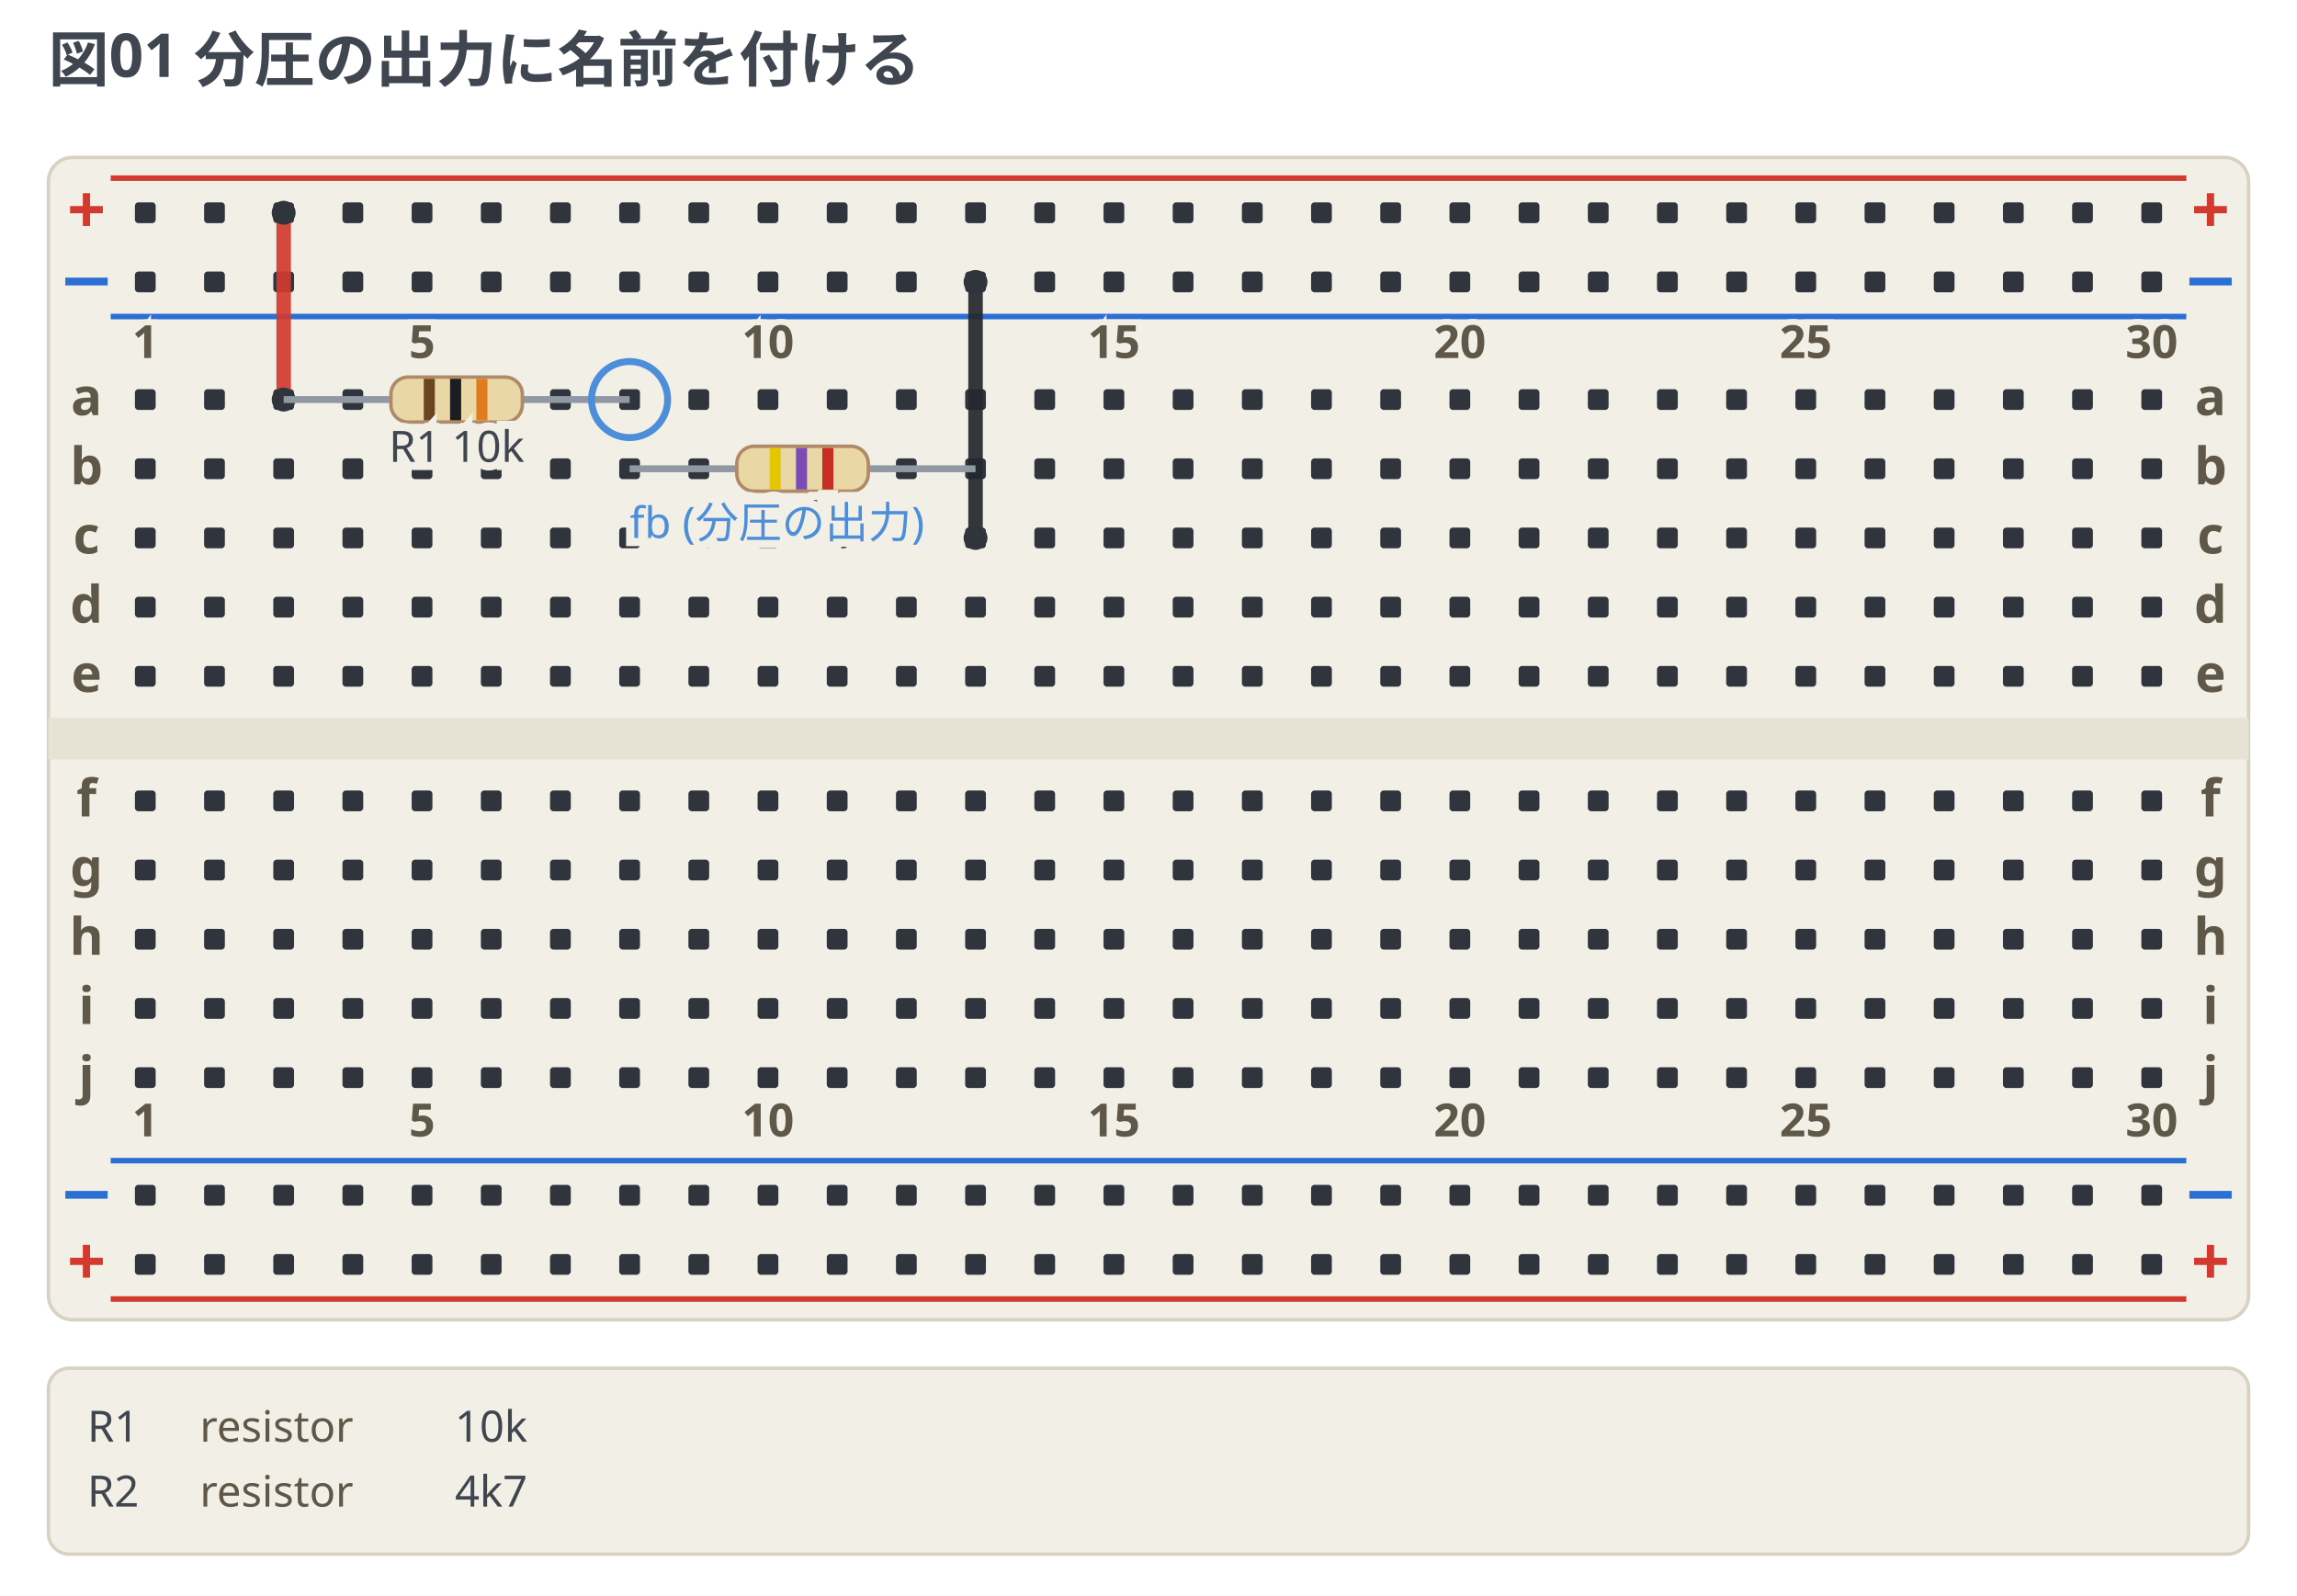
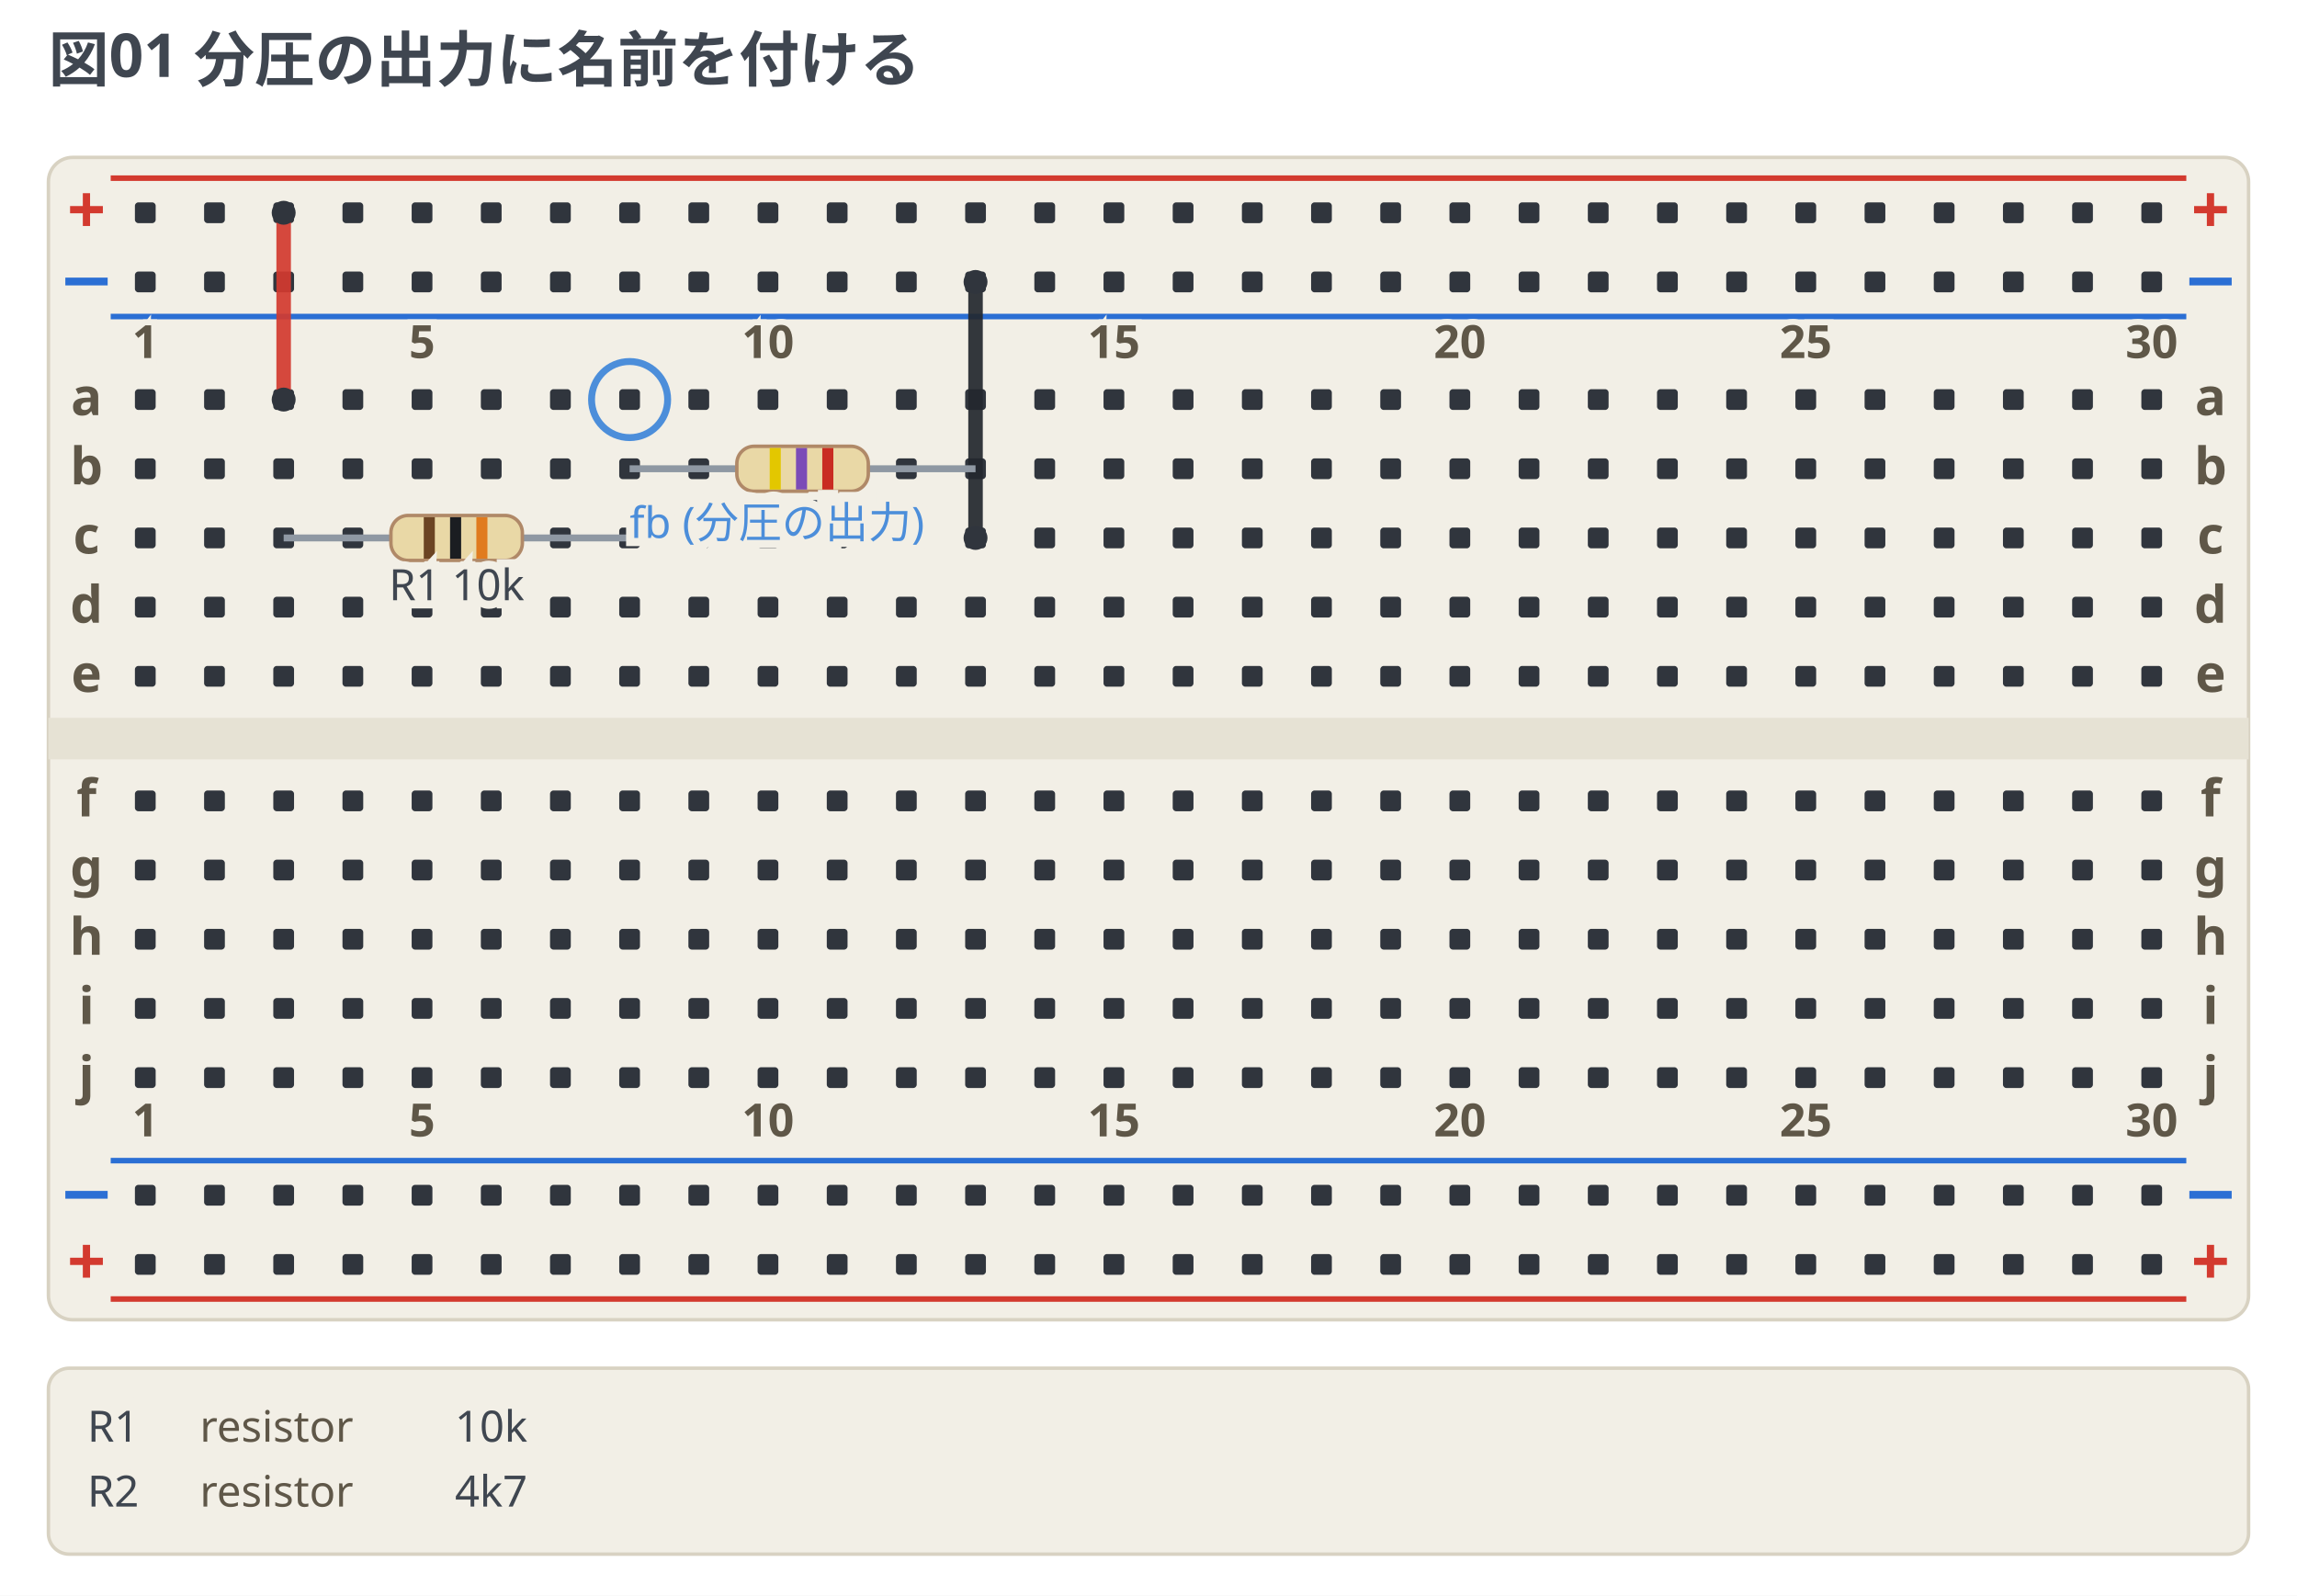
<svg xmlns="http://www.w3.org/2000/svg" width="664" height="461.25" viewBox="0 0 664 461.25" data-breadboard-fence="0.3.0" role="img">
  <rect x="0" y="0" width="664" height="461.25" fill="#ffffff" />
  <g>
    <text x="14" y="23.5" text-anchor="start" font-family="ui-sans-serif, system-ui, sans-serif" font-size="17.5" font-weight="700" fill="#3f4650">図01 分圧の出力に名前を付ける</text>
  </g>
  <g transform="translate(0 31.5)">
    <rect x="14" y="14" width="636" height="336" rx="7" fill="#f2efe6" stroke="#d8d2c2" />
    <rect x="14" y="176" width="636" height="12" fill="#e6e2d4" />
    <line x1="32" y1="20" x2="632" y2="20" stroke="#d33a2f" stroke-width="1.6" />
    <text x="25" y="36" text-anchor="middle" font-family="ui-sans-serif, system-ui, sans-serif" font-size="19.55" font-weight="700" fill="#d33a2f">+</text>
    <text x="639" y="36" text-anchor="middle" font-family="ui-sans-serif, system-ui, sans-serif" font-size="19.55" font-weight="700" fill="#d33a2f">+</text>
    <line x1="32" y1="60" x2="632" y2="60" stroke="#2b6fd4" stroke-width="1.6" />
    <text x="25" y="56" text-anchor="middle" font-family="ui-sans-serif, system-ui, sans-serif" font-size="19.55" font-weight="700" fill="#2b6fd4">−</text>
    <text x="639" y="56" text-anchor="middle" font-family="ui-sans-serif, system-ui, sans-serif" font-size="19.55" font-weight="700" fill="#2b6fd4">−</text>
    <line x1="32" y1="304" x2="632" y2="304" stroke="#2b6fd4" stroke-width="1.6" />
    <text x="25" y="320" text-anchor="middle" font-family="ui-sans-serif, system-ui, sans-serif" font-size="19.55" font-weight="700" fill="#2b6fd4">−</text>
    <text x="639" y="320" text-anchor="middle" font-family="ui-sans-serif, system-ui, sans-serif" font-size="19.55" font-weight="700" fill="#2b6fd4">−</text>
    <line x1="32" y1="344" x2="632" y2="344" stroke="#d33a2f" stroke-width="1.6" />
    <text x="25" y="340" text-anchor="middle" font-family="ui-sans-serif, system-ui, sans-serif" font-size="19.55" font-weight="700" fill="#d33a2f">+</text>
    <text x="639" y="340" text-anchor="middle" font-family="ui-sans-serif, system-ui, sans-serif" font-size="19.55" font-weight="700" fill="#d33a2f">+</text>
    <rect x="39" y="27" width="6" height="6" rx="1" fill="#30353d" />
    <rect x="59" y="27" width="6" height="6" rx="1" fill="#30353d" />
    <rect x="79" y="27" width="6" height="6" rx="1" fill="#30353d" />
    <rect x="99" y="27" width="6" height="6" rx="1" fill="#30353d" />
    <rect x="119" y="27" width="6" height="6" rx="1" fill="#30353d" />
    <rect x="139" y="27" width="6" height="6" rx="1" fill="#30353d" />
    <rect x="159" y="27" width="6" height="6" rx="1" fill="#30353d" />
    <rect x="179" y="27" width="6" height="6" rx="1" fill="#30353d" />
    <rect x="199" y="27" width="6" height="6" rx="1" fill="#30353d" />
    <rect x="219" y="27" width="6" height="6" rx="1" fill="#30353d" />
    <rect x="239" y="27" width="6" height="6" rx="1" fill="#30353d" />
    <rect x="259" y="27" width="6" height="6" rx="1" fill="#30353d" />
    <rect x="279" y="27" width="6" height="6" rx="1" fill="#30353d" />
    <rect x="299" y="27" width="6" height="6" rx="1" fill="#30353d" />
    <rect x="319" y="27" width="6" height="6" rx="1" fill="#30353d" />
    <rect x="339" y="27" width="6" height="6" rx="1" fill="#30353d" />
    <rect x="359" y="27" width="6" height="6" rx="1" fill="#30353d" />
    <rect x="379" y="27" width="6" height="6" rx="1" fill="#30353d" />
    <rect x="399" y="27" width="6" height="6" rx="1" fill="#30353d" />
    <rect x="419" y="27" width="6" height="6" rx="1" fill="#30353d" />
    <rect x="439" y="27" width="6" height="6" rx="1" fill="#30353d" />
    <rect x="459" y="27" width="6" height="6" rx="1" fill="#30353d" />
    <rect x="479" y="27" width="6" height="6" rx="1" fill="#30353d" />
    <rect x="499" y="27" width="6" height="6" rx="1" fill="#30353d" />
    <rect x="519" y="27" width="6" height="6" rx="1" fill="#30353d" />
    <rect x="539" y="27" width="6" height="6" rx="1" fill="#30353d" />
    <rect x="559" y="27" width="6" height="6" rx="1" fill="#30353d" />
    <rect x="579" y="27" width="6" height="6" rx="1" fill="#30353d" />
    <rect x="599" y="27" width="6" height="6" rx="1" fill="#30353d" />
    <rect x="619" y="27" width="6" height="6" rx="1" fill="#30353d" />
    <rect x="39" y="47" width="6" height="6" rx="1" fill="#30353d" />
    <rect x="59" y="47" width="6" height="6" rx="1" fill="#30353d" />
    <rect x="79" y="47" width="6" height="6" rx="1" fill="#30353d" />
    <rect x="99" y="47" width="6" height="6" rx="1" fill="#30353d" />
    <rect x="119" y="47" width="6" height="6" rx="1" fill="#30353d" />
    <rect x="139" y="47" width="6" height="6" rx="1" fill="#30353d" />
    <rect x="159" y="47" width="6" height="6" rx="1" fill="#30353d" />
    <rect x="179" y="47" width="6" height="6" rx="1" fill="#30353d" />
    <rect x="199" y="47" width="6" height="6" rx="1" fill="#30353d" />
    <rect x="219" y="47" width="6" height="6" rx="1" fill="#30353d" />
    <rect x="239" y="47" width="6" height="6" rx="1" fill="#30353d" />
    <rect x="259" y="47" width="6" height="6" rx="1" fill="#30353d" />
    <rect x="279" y="47" width="6" height="6" rx="1" fill="#30353d" />
    <rect x="299" y="47" width="6" height="6" rx="1" fill="#30353d" />
    <rect x="319" y="47" width="6" height="6" rx="1" fill="#30353d" />
    <rect x="339" y="47" width="6" height="6" rx="1" fill="#30353d" />
    <rect x="359" y="47" width="6" height="6" rx="1" fill="#30353d" />
    <rect x="379" y="47" width="6" height="6" rx="1" fill="#30353d" />
    <rect x="399" y="47" width="6" height="6" rx="1" fill="#30353d" />
    <rect x="419" y="47" width="6" height="6" rx="1" fill="#30353d" />
    <rect x="439" y="47" width="6" height="6" rx="1" fill="#30353d" />
    <rect x="459" y="47" width="6" height="6" rx="1" fill="#30353d" />
    <rect x="479" y="47" width="6" height="6" rx="1" fill="#30353d" />
    <rect x="499" y="47" width="6" height="6" rx="1" fill="#30353d" />
    <rect x="519" y="47" width="6" height="6" rx="1" fill="#30353d" />
    <rect x="539" y="47" width="6" height="6" rx="1" fill="#30353d" />
    <rect x="559" y="47" width="6" height="6" rx="1" fill="#30353d" />
    <rect x="579" y="47" width="6" height="6" rx="1" fill="#30353d" />
    <rect x="599" y="47" width="6" height="6" rx="1" fill="#30353d" />
    <rect x="619" y="47" width="6" height="6" rx="1" fill="#30353d" />
    <rect x="39" y="311" width="6" height="6" rx="1" fill="#30353d" />
    <rect x="59" y="311" width="6" height="6" rx="1" fill="#30353d" />
    <rect x="79" y="311" width="6" height="6" rx="1" fill="#30353d" />
    <rect x="99" y="311" width="6" height="6" rx="1" fill="#30353d" />
    <rect x="119" y="311" width="6" height="6" rx="1" fill="#30353d" />
    <rect x="139" y="311" width="6" height="6" rx="1" fill="#30353d" />
    <rect x="159" y="311" width="6" height="6" rx="1" fill="#30353d" />
    <rect x="179" y="311" width="6" height="6" rx="1" fill="#30353d" />
    <rect x="199" y="311" width="6" height="6" rx="1" fill="#30353d" />
    <rect x="219" y="311" width="6" height="6" rx="1" fill="#30353d" />
    <rect x="239" y="311" width="6" height="6" rx="1" fill="#30353d" />
    <rect x="259" y="311" width="6" height="6" rx="1" fill="#30353d" />
    <rect x="279" y="311" width="6" height="6" rx="1" fill="#30353d" />
    <rect x="299" y="311" width="6" height="6" rx="1" fill="#30353d" />
    <rect x="319" y="311" width="6" height="6" rx="1" fill="#30353d" />
    <rect x="339" y="311" width="6" height="6" rx="1" fill="#30353d" />
    <rect x="359" y="311" width="6" height="6" rx="1" fill="#30353d" />
    <rect x="379" y="311" width="6" height="6" rx="1" fill="#30353d" />
    <rect x="399" y="311" width="6" height="6" rx="1" fill="#30353d" />
    <rect x="419" y="311" width="6" height="6" rx="1" fill="#30353d" />
    <rect x="439" y="311" width="6" height="6" rx="1" fill="#30353d" />
    <rect x="459" y="311" width="6" height="6" rx="1" fill="#30353d" />
    <rect x="479" y="311" width="6" height="6" rx="1" fill="#30353d" />
    <rect x="499" y="311" width="6" height="6" rx="1" fill="#30353d" />
    <rect x="519" y="311" width="6" height="6" rx="1" fill="#30353d" />
    <rect x="539" y="311" width="6" height="6" rx="1" fill="#30353d" />
    <rect x="559" y="311" width="6" height="6" rx="1" fill="#30353d" />
    <rect x="579" y="311" width="6" height="6" rx="1" fill="#30353d" />
    <rect x="599" y="311" width="6" height="6" rx="1" fill="#30353d" />
    <rect x="619" y="311" width="6" height="6" rx="1" fill="#30353d" />
    <rect x="39" y="331" width="6" height="6" rx="1" fill="#30353d" />
    <rect x="59" y="331" width="6" height="6" rx="1" fill="#30353d" />
    <rect x="79" y="331" width="6" height="6" rx="1" fill="#30353d" />
    <rect x="99" y="331" width="6" height="6" rx="1" fill="#30353d" />
    <rect x="119" y="331" width="6" height="6" rx="1" fill="#30353d" />
    <rect x="139" y="331" width="6" height="6" rx="1" fill="#30353d" />
    <rect x="159" y="331" width="6" height="6" rx="1" fill="#30353d" />
    <rect x="179" y="331" width="6" height="6" rx="1" fill="#30353d" />
    <rect x="199" y="331" width="6" height="6" rx="1" fill="#30353d" />
    <rect x="219" y="331" width="6" height="6" rx="1" fill="#30353d" />
    <rect x="239" y="331" width="6" height="6" rx="1" fill="#30353d" />
    <rect x="259" y="331" width="6" height="6" rx="1" fill="#30353d" />
    <rect x="279" y="331" width="6" height="6" rx="1" fill="#30353d" />
    <rect x="299" y="331" width="6" height="6" rx="1" fill="#30353d" />
    <rect x="319" y="331" width="6" height="6" rx="1" fill="#30353d" />
    <rect x="339" y="331" width="6" height="6" rx="1" fill="#30353d" />
    <rect x="359" y="331" width="6" height="6" rx="1" fill="#30353d" />
    <rect x="379" y="331" width="6" height="6" rx="1" fill="#30353d" />
    <rect x="399" y="331" width="6" height="6" rx="1" fill="#30353d" />
    <rect x="419" y="331" width="6" height="6" rx="1" fill="#30353d" />
    <rect x="439" y="331" width="6" height="6" rx="1" fill="#30353d" />
    <rect x="459" y="331" width="6" height="6" rx="1" fill="#30353d" />
    <rect x="479" y="331" width="6" height="6" rx="1" fill="#30353d" />
    <rect x="499" y="331" width="6" height="6" rx="1" fill="#30353d" />
    <rect x="519" y="331" width="6" height="6" rx="1" fill="#30353d" />
    <rect x="539" y="331" width="6" height="6" rx="1" fill="#30353d" />
    <rect x="559" y="331" width="6" height="6" rx="1" fill="#30353d" />
    <rect x="579" y="331" width="6" height="6" rx="1" fill="#30353d" />
    <rect x="599" y="331" width="6" height="6" rx="1" fill="#30353d" />
    <rect x="619" y="331" width="6" height="6" rx="1" fill="#30353d" />
    <rect x="39" y="81" width="6" height="6" rx="1" fill="#30353d" />
    <rect x="59" y="81" width="6" height="6" rx="1" fill="#30353d" />
    <rect x="79" y="81" width="6" height="6" rx="1" fill="#30353d" />
    <rect x="99" y="81" width="6" height="6" rx="1" fill="#30353d" />
    <rect x="119" y="81" width="6" height="6" rx="1" fill="#30353d" />
    <rect x="139" y="81" width="6" height="6" rx="1" fill="#30353d" />
    <rect x="159" y="81" width="6" height="6" rx="1" fill="#30353d" />
    <rect x="179" y="81" width="6" height="6" rx="1" fill="#30353d" />
    <rect x="199" y="81" width="6" height="6" rx="1" fill="#30353d" />
    <rect x="219" y="81" width="6" height="6" rx="1" fill="#30353d" />
    <rect x="239" y="81" width="6" height="6" rx="1" fill="#30353d" />
    <rect x="259" y="81" width="6" height="6" rx="1" fill="#30353d" />
    <rect x="279" y="81" width="6" height="6" rx="1" fill="#30353d" />
    <rect x="299" y="81" width="6" height="6" rx="1" fill="#30353d" />
    <rect x="319" y="81" width="6" height="6" rx="1" fill="#30353d" />
    <rect x="339" y="81" width="6" height="6" rx="1" fill="#30353d" />
    <rect x="359" y="81" width="6" height="6" rx="1" fill="#30353d" />
    <rect x="379" y="81" width="6" height="6" rx="1" fill="#30353d" />
    <rect x="399" y="81" width="6" height="6" rx="1" fill="#30353d" />
    <rect x="419" y="81" width="6" height="6" rx="1" fill="#30353d" />
    <rect x="439" y="81" width="6" height="6" rx="1" fill="#30353d" />
    <rect x="459" y="81" width="6" height="6" rx="1" fill="#30353d" />
    <rect x="479" y="81" width="6" height="6" rx="1" fill="#30353d" />
    <rect x="499" y="81" width="6" height="6" rx="1" fill="#30353d" />
    <rect x="519" y="81" width="6" height="6" rx="1" fill="#30353d" />
    <rect x="539" y="81" width="6" height="6" rx="1" fill="#30353d" />
    <rect x="559" y="81" width="6" height="6" rx="1" fill="#30353d" />
    <rect x="579" y="81" width="6" height="6" rx="1" fill="#30353d" />
    <rect x="599" y="81" width="6" height="6" rx="1" fill="#30353d" />
    <rect x="619" y="81" width="6" height="6" rx="1" fill="#30353d" />
    <rect x="39" y="101" width="6" height="6" rx="1" fill="#30353d" />
    <rect x="59" y="101" width="6" height="6" rx="1" fill="#30353d" />
    <rect x="79" y="101" width="6" height="6" rx="1" fill="#30353d" />
    <rect x="99" y="101" width="6" height="6" rx="1" fill="#30353d" />
    <rect x="119" y="101" width="6" height="6" rx="1" fill="#30353d" />
    <rect x="139" y="101" width="6" height="6" rx="1" fill="#30353d" />
    <rect x="159" y="101" width="6" height="6" rx="1" fill="#30353d" />
    <rect x="179" y="101" width="6" height="6" rx="1" fill="#30353d" />
    <rect x="199" y="101" width="6" height="6" rx="1" fill="#30353d" />
    <rect x="219" y="101" width="6" height="6" rx="1" fill="#30353d" />
    <rect x="239" y="101" width="6" height="6" rx="1" fill="#30353d" />
    <rect x="259" y="101" width="6" height="6" rx="1" fill="#30353d" />
    <rect x="279" y="101" width="6" height="6" rx="1" fill="#30353d" />
    <rect x="299" y="101" width="6" height="6" rx="1" fill="#30353d" />
    <rect x="319" y="101" width="6" height="6" rx="1" fill="#30353d" />
    <rect x="339" y="101" width="6" height="6" rx="1" fill="#30353d" />
    <rect x="359" y="101" width="6" height="6" rx="1" fill="#30353d" />
    <rect x="379" y="101" width="6" height="6" rx="1" fill="#30353d" />
    <rect x="399" y="101" width="6" height="6" rx="1" fill="#30353d" />
    <rect x="419" y="101" width="6" height="6" rx="1" fill="#30353d" />
    <rect x="439" y="101" width="6" height="6" rx="1" fill="#30353d" />
    <rect x="459" y="101" width="6" height="6" rx="1" fill="#30353d" />
    <rect x="479" y="101" width="6" height="6" rx="1" fill="#30353d" />
    <rect x="499" y="101" width="6" height="6" rx="1" fill="#30353d" />
    <rect x="519" y="101" width="6" height="6" rx="1" fill="#30353d" />
    <rect x="539" y="101" width="6" height="6" rx="1" fill="#30353d" />
    <rect x="559" y="101" width="6" height="6" rx="1" fill="#30353d" />
    <rect x="579" y="101" width="6" height="6" rx="1" fill="#30353d" />
    <rect x="599" y="101" width="6" height="6" rx="1" fill="#30353d" />
    <rect x="619" y="101" width="6" height="6" rx="1" fill="#30353d" />
    <rect x="39" y="121" width="6" height="6" rx="1" fill="#30353d" />
    <rect x="59" y="121" width="6" height="6" rx="1" fill="#30353d" />
    <rect x="79" y="121" width="6" height="6" rx="1" fill="#30353d" />
    <rect x="99" y="121" width="6" height="6" rx="1" fill="#30353d" />
    <rect x="119" y="121" width="6" height="6" rx="1" fill="#30353d" />
    <rect x="139" y="121" width="6" height="6" rx="1" fill="#30353d" />
    <rect x="159" y="121" width="6" height="6" rx="1" fill="#30353d" />
    <rect x="179" y="121" width="6" height="6" rx="1" fill="#30353d" />
    <rect x="199" y="121" width="6" height="6" rx="1" fill="#30353d" />
    <rect x="219" y="121" width="6" height="6" rx="1" fill="#30353d" />
    <rect x="239" y="121" width="6" height="6" rx="1" fill="#30353d" />
    <rect x="259" y="121" width="6" height="6" rx="1" fill="#30353d" />
    <rect x="279" y="121" width="6" height="6" rx="1" fill="#30353d" />
    <rect x="299" y="121" width="6" height="6" rx="1" fill="#30353d" />
    <rect x="319" y="121" width="6" height="6" rx="1" fill="#30353d" />
    <rect x="339" y="121" width="6" height="6" rx="1" fill="#30353d" />
    <rect x="359" y="121" width="6" height="6" rx="1" fill="#30353d" />
    <rect x="379" y="121" width="6" height="6" rx="1" fill="#30353d" />
    <rect x="399" y="121" width="6" height="6" rx="1" fill="#30353d" />
    <rect x="419" y="121" width="6" height="6" rx="1" fill="#30353d" />
    <rect x="439" y="121" width="6" height="6" rx="1" fill="#30353d" />
    <rect x="459" y="121" width="6" height="6" rx="1" fill="#30353d" />
    <rect x="479" y="121" width="6" height="6" rx="1" fill="#30353d" />
    <rect x="499" y="121" width="6" height="6" rx="1" fill="#30353d" />
    <rect x="519" y="121" width="6" height="6" rx="1" fill="#30353d" />
    <rect x="539" y="121" width="6" height="6" rx="1" fill="#30353d" />
    <rect x="559" y="121" width="6" height="6" rx="1" fill="#30353d" />
    <rect x="579" y="121" width="6" height="6" rx="1" fill="#30353d" />
    <rect x="599" y="121" width="6" height="6" rx="1" fill="#30353d" />
    <rect x="619" y="121" width="6" height="6" rx="1" fill="#30353d" />
    <rect x="39" y="141" width="6" height="6" rx="1" fill="#30353d" />
    <rect x="59" y="141" width="6" height="6" rx="1" fill="#30353d" />
    <rect x="79" y="141" width="6" height="6" rx="1" fill="#30353d" />
    <rect x="99" y="141" width="6" height="6" rx="1" fill="#30353d" />
    <rect x="119" y="141" width="6" height="6" rx="1" fill="#30353d" />
    <rect x="139" y="141" width="6" height="6" rx="1" fill="#30353d" />
    <rect x="159" y="141" width="6" height="6" rx="1" fill="#30353d" />
    <rect x="179" y="141" width="6" height="6" rx="1" fill="#30353d" />
    <rect x="199" y="141" width="6" height="6" rx="1" fill="#30353d" />
    <rect x="219" y="141" width="6" height="6" rx="1" fill="#30353d" />
    <rect x="239" y="141" width="6" height="6" rx="1" fill="#30353d" />
    <rect x="259" y="141" width="6" height="6" rx="1" fill="#30353d" />
    <rect x="279" y="141" width="6" height="6" rx="1" fill="#30353d" />
    <rect x="299" y="141" width="6" height="6" rx="1" fill="#30353d" />
    <rect x="319" y="141" width="6" height="6" rx="1" fill="#30353d" />
    <rect x="339" y="141" width="6" height="6" rx="1" fill="#30353d" />
    <rect x="359" y="141" width="6" height="6" rx="1" fill="#30353d" />
    <rect x="379" y="141" width="6" height="6" rx="1" fill="#30353d" />
    <rect x="399" y="141" width="6" height="6" rx="1" fill="#30353d" />
    <rect x="419" y="141" width="6" height="6" rx="1" fill="#30353d" />
    <rect x="439" y="141" width="6" height="6" rx="1" fill="#30353d" />
    <rect x="459" y="141" width="6" height="6" rx="1" fill="#30353d" />
    <rect x="479" y="141" width="6" height="6" rx="1" fill="#30353d" />
    <rect x="499" y="141" width="6" height="6" rx="1" fill="#30353d" />
    <rect x="519" y="141" width="6" height="6" rx="1" fill="#30353d" />
    <rect x="539" y="141" width="6" height="6" rx="1" fill="#30353d" />
    <rect x="559" y="141" width="6" height="6" rx="1" fill="#30353d" />
    <rect x="579" y="141" width="6" height="6" rx="1" fill="#30353d" />
    <rect x="599" y="141" width="6" height="6" rx="1" fill="#30353d" />
    <rect x="619" y="141" width="6" height="6" rx="1" fill="#30353d" />
    <rect x="39" y="161" width="6" height="6" rx="1" fill="#30353d" />
    <rect x="59" y="161" width="6" height="6" rx="1" fill="#30353d" />
    <rect x="79" y="161" width="6" height="6" rx="1" fill="#30353d" />
    <rect x="99" y="161" width="6" height="6" rx="1" fill="#30353d" />
    <rect x="119" y="161" width="6" height="6" rx="1" fill="#30353d" />
    <rect x="139" y="161" width="6" height="6" rx="1" fill="#30353d" />
    <rect x="159" y="161" width="6" height="6" rx="1" fill="#30353d" />
    <rect x="179" y="161" width="6" height="6" rx="1" fill="#30353d" />
    <rect x="199" y="161" width="6" height="6" rx="1" fill="#30353d" />
    <rect x="219" y="161" width="6" height="6" rx="1" fill="#30353d" />
    <rect x="239" y="161" width="6" height="6" rx="1" fill="#30353d" />
    <rect x="259" y="161" width="6" height="6" rx="1" fill="#30353d" />
    <rect x="279" y="161" width="6" height="6" rx="1" fill="#30353d" />
    <rect x="299" y="161" width="6" height="6" rx="1" fill="#30353d" />
    <rect x="319" y="161" width="6" height="6" rx="1" fill="#30353d" />
    <rect x="339" y="161" width="6" height="6" rx="1" fill="#30353d" />
    <rect x="359" y="161" width="6" height="6" rx="1" fill="#30353d" />
    <rect x="379" y="161" width="6" height="6" rx="1" fill="#30353d" />
    <rect x="399" y="161" width="6" height="6" rx="1" fill="#30353d" />
    <rect x="419" y="161" width="6" height="6" rx="1" fill="#30353d" />
    <rect x="439" y="161" width="6" height="6" rx="1" fill="#30353d" />
    <rect x="459" y="161" width="6" height="6" rx="1" fill="#30353d" />
    <rect x="479" y="161" width="6" height="6" rx="1" fill="#30353d" />
    <rect x="499" y="161" width="6" height="6" rx="1" fill="#30353d" />
    <rect x="519" y="161" width="6" height="6" rx="1" fill="#30353d" />
    <rect x="539" y="161" width="6" height="6" rx="1" fill="#30353d" />
    <rect x="559" y="161" width="6" height="6" rx="1" fill="#30353d" />
    <rect x="579" y="161" width="6" height="6" rx="1" fill="#30353d" />
    <rect x="599" y="161" width="6" height="6" rx="1" fill="#30353d" />
    <rect x="619" y="161" width="6" height="6" rx="1" fill="#30353d" />
    <rect x="39" y="197" width="6" height="6" rx="1" fill="#30353d" />
    <rect x="59" y="197" width="6" height="6" rx="1" fill="#30353d" />
    <rect x="79" y="197" width="6" height="6" rx="1" fill="#30353d" />
    <rect x="99" y="197" width="6" height="6" rx="1" fill="#30353d" />
    <rect x="119" y="197" width="6" height="6" rx="1" fill="#30353d" />
    <rect x="139" y="197" width="6" height="6" rx="1" fill="#30353d" />
    <rect x="159" y="197" width="6" height="6" rx="1" fill="#30353d" />
    <rect x="179" y="197" width="6" height="6" rx="1" fill="#30353d" />
    <rect x="199" y="197" width="6" height="6" rx="1" fill="#30353d" />
    <rect x="219" y="197" width="6" height="6" rx="1" fill="#30353d" />
    <rect x="239" y="197" width="6" height="6" rx="1" fill="#30353d" />
    <rect x="259" y="197" width="6" height="6" rx="1" fill="#30353d" />
    <rect x="279" y="197" width="6" height="6" rx="1" fill="#30353d" />
    <rect x="299" y="197" width="6" height="6" rx="1" fill="#30353d" />
    <rect x="319" y="197" width="6" height="6" rx="1" fill="#30353d" />
    <rect x="339" y="197" width="6" height="6" rx="1" fill="#30353d" />
    <rect x="359" y="197" width="6" height="6" rx="1" fill="#30353d" />
    <rect x="379" y="197" width="6" height="6" rx="1" fill="#30353d" />
    <rect x="399" y="197" width="6" height="6" rx="1" fill="#30353d" />
    <rect x="419" y="197" width="6" height="6" rx="1" fill="#30353d" />
    <rect x="439" y="197" width="6" height="6" rx="1" fill="#30353d" />
    <rect x="459" y="197" width="6" height="6" rx="1" fill="#30353d" />
    <rect x="479" y="197" width="6" height="6" rx="1" fill="#30353d" />
    <rect x="499" y="197" width="6" height="6" rx="1" fill="#30353d" />
    <rect x="519" y="197" width="6" height="6" rx="1" fill="#30353d" />
    <rect x="539" y="197" width="6" height="6" rx="1" fill="#30353d" />
    <rect x="559" y="197" width="6" height="6" rx="1" fill="#30353d" />
    <rect x="579" y="197" width="6" height="6" rx="1" fill="#30353d" />
    <rect x="599" y="197" width="6" height="6" rx="1" fill="#30353d" />
    <rect x="619" y="197" width="6" height="6" rx="1" fill="#30353d" />
    <rect x="39" y="217" width="6" height="6" rx="1" fill="#30353d" />
    <rect x="59" y="217" width="6" height="6" rx="1" fill="#30353d" />
    <rect x="79" y="217" width="6" height="6" rx="1" fill="#30353d" />
    <rect x="99" y="217" width="6" height="6" rx="1" fill="#30353d" />
    <rect x="119" y="217" width="6" height="6" rx="1" fill="#30353d" />
    <rect x="139" y="217" width="6" height="6" rx="1" fill="#30353d" />
    <rect x="159" y="217" width="6" height="6" rx="1" fill="#30353d" />
    <rect x="179" y="217" width="6" height="6" rx="1" fill="#30353d" />
    <rect x="199" y="217" width="6" height="6" rx="1" fill="#30353d" />
    <rect x="219" y="217" width="6" height="6" rx="1" fill="#30353d" />
    <rect x="239" y="217" width="6" height="6" rx="1" fill="#30353d" />
    <rect x="259" y="217" width="6" height="6" rx="1" fill="#30353d" />
    <rect x="279" y="217" width="6" height="6" rx="1" fill="#30353d" />
    <rect x="299" y="217" width="6" height="6" rx="1" fill="#30353d" />
    <rect x="319" y="217" width="6" height="6" rx="1" fill="#30353d" />
    <rect x="339" y="217" width="6" height="6" rx="1" fill="#30353d" />
    <rect x="359" y="217" width="6" height="6" rx="1" fill="#30353d" />
    <rect x="379" y="217" width="6" height="6" rx="1" fill="#30353d" />
    <rect x="399" y="217" width="6" height="6" rx="1" fill="#30353d" />
    <rect x="419" y="217" width="6" height="6" rx="1" fill="#30353d" />
    <rect x="439" y="217" width="6" height="6" rx="1" fill="#30353d" />
    <rect x="459" y="217" width="6" height="6" rx="1" fill="#30353d" />
    <rect x="479" y="217" width="6" height="6" rx="1" fill="#30353d" />
    <rect x="499" y="217" width="6" height="6" rx="1" fill="#30353d" />
    <rect x="519" y="217" width="6" height="6" rx="1" fill="#30353d" />
    <rect x="539" y="217" width="6" height="6" rx="1" fill="#30353d" />
    <rect x="559" y="217" width="6" height="6" rx="1" fill="#30353d" />
    <rect x="579" y="217" width="6" height="6" rx="1" fill="#30353d" />
    <rect x="599" y="217" width="6" height="6" rx="1" fill="#30353d" />
    <rect x="619" y="217" width="6" height="6" rx="1" fill="#30353d" />
    <rect x="39" y="237" width="6" height="6" rx="1" fill="#30353d" />
    <rect x="59" y="237" width="6" height="6" rx="1" fill="#30353d" />
    <rect x="79" y="237" width="6" height="6" rx="1" fill="#30353d" />
    <rect x="99" y="237" width="6" height="6" rx="1" fill="#30353d" />
    <rect x="119" y="237" width="6" height="6" rx="1" fill="#30353d" />
    <rect x="139" y="237" width="6" height="6" rx="1" fill="#30353d" />
    <rect x="159" y="237" width="6" height="6" rx="1" fill="#30353d" />
    <rect x="179" y="237" width="6" height="6" rx="1" fill="#30353d" />
    <rect x="199" y="237" width="6" height="6" rx="1" fill="#30353d" />
    <rect x="219" y="237" width="6" height="6" rx="1" fill="#30353d" />
    <rect x="239" y="237" width="6" height="6" rx="1" fill="#30353d" />
    <rect x="259" y="237" width="6" height="6" rx="1" fill="#30353d" />
    <rect x="279" y="237" width="6" height="6" rx="1" fill="#30353d" />
    <rect x="299" y="237" width="6" height="6" rx="1" fill="#30353d" />
    <rect x="319" y="237" width="6" height="6" rx="1" fill="#30353d" />
    <rect x="339" y="237" width="6" height="6" rx="1" fill="#30353d" />
    <rect x="359" y="237" width="6" height="6" rx="1" fill="#30353d" />
    <rect x="379" y="237" width="6" height="6" rx="1" fill="#30353d" />
    <rect x="399" y="237" width="6" height="6" rx="1" fill="#30353d" />
    <rect x="419" y="237" width="6" height="6" rx="1" fill="#30353d" />
    <rect x="439" y="237" width="6" height="6" rx="1" fill="#30353d" />
    <rect x="459" y="237" width="6" height="6" rx="1" fill="#30353d" />
    <rect x="479" y="237" width="6" height="6" rx="1" fill="#30353d" />
    <rect x="499" y="237" width="6" height="6" rx="1" fill="#30353d" />
    <rect x="519" y="237" width="6" height="6" rx="1" fill="#30353d" />
    <rect x="539" y="237" width="6" height="6" rx="1" fill="#30353d" />
    <rect x="559" y="237" width="6" height="6" rx="1" fill="#30353d" />
    <rect x="579" y="237" width="6" height="6" rx="1" fill="#30353d" />
    <rect x="599" y="237" width="6" height="6" rx="1" fill="#30353d" />
    <rect x="619" y="237" width="6" height="6" rx="1" fill="#30353d" />
    <rect x="39" y="257" width="6" height="6" rx="1" fill="#30353d" />
    <rect x="59" y="257" width="6" height="6" rx="1" fill="#30353d" />
    <rect x="79" y="257" width="6" height="6" rx="1" fill="#30353d" />
    <rect x="99" y="257" width="6" height="6" rx="1" fill="#30353d" />
    <rect x="119" y="257" width="6" height="6" rx="1" fill="#30353d" />
    <rect x="139" y="257" width="6" height="6" rx="1" fill="#30353d" />
    <rect x="159" y="257" width="6" height="6" rx="1" fill="#30353d" />
    <rect x="179" y="257" width="6" height="6" rx="1" fill="#30353d" />
    <rect x="199" y="257" width="6" height="6" rx="1" fill="#30353d" />
    <rect x="219" y="257" width="6" height="6" rx="1" fill="#30353d" />
    <rect x="239" y="257" width="6" height="6" rx="1" fill="#30353d" />
    <rect x="259" y="257" width="6" height="6" rx="1" fill="#30353d" />
    <rect x="279" y="257" width="6" height="6" rx="1" fill="#30353d" />
    <rect x="299" y="257" width="6" height="6" rx="1" fill="#30353d" />
    <rect x="319" y="257" width="6" height="6" rx="1" fill="#30353d" />
    <rect x="339" y="257" width="6" height="6" rx="1" fill="#30353d" />
    <rect x="359" y="257" width="6" height="6" rx="1" fill="#30353d" />
    <rect x="379" y="257" width="6" height="6" rx="1" fill="#30353d" />
    <rect x="399" y="257" width="6" height="6" rx="1" fill="#30353d" />
    <rect x="419" y="257" width="6" height="6" rx="1" fill="#30353d" />
    <rect x="439" y="257" width="6" height="6" rx="1" fill="#30353d" />
    <rect x="459" y="257" width="6" height="6" rx="1" fill="#30353d" />
    <rect x="479" y="257" width="6" height="6" rx="1" fill="#30353d" />
    <rect x="499" y="257" width="6" height="6" rx="1" fill="#30353d" />
    <rect x="519" y="257" width="6" height="6" rx="1" fill="#30353d" />
    <rect x="539" y="257" width="6" height="6" rx="1" fill="#30353d" />
    <rect x="559" y="257" width="6" height="6" rx="1" fill="#30353d" />
    <rect x="579" y="257" width="6" height="6" rx="1" fill="#30353d" />
    <rect x="599" y="257" width="6" height="6" rx="1" fill="#30353d" />
    <rect x="619" y="257" width="6" height="6" rx="1" fill="#30353d" />
    <rect x="39" y="277" width="6" height="6" rx="1" fill="#30353d" />
    <rect x="59" y="277" width="6" height="6" rx="1" fill="#30353d" />
    <rect x="79" y="277" width="6" height="6" rx="1" fill="#30353d" />
    <rect x="99" y="277" width="6" height="6" rx="1" fill="#30353d" />
    <rect x="119" y="277" width="6" height="6" rx="1" fill="#30353d" />
    <rect x="139" y="277" width="6" height="6" rx="1" fill="#30353d" />
    <rect x="159" y="277" width="6" height="6" rx="1" fill="#30353d" />
    <rect x="179" y="277" width="6" height="6" rx="1" fill="#30353d" />
    <rect x="199" y="277" width="6" height="6" rx="1" fill="#30353d" />
    <rect x="219" y="277" width="6" height="6" rx="1" fill="#30353d" />
    <rect x="239" y="277" width="6" height="6" rx="1" fill="#30353d" />
    <rect x="259" y="277" width="6" height="6" rx="1" fill="#30353d" />
    <rect x="279" y="277" width="6" height="6" rx="1" fill="#30353d" />
    <rect x="299" y="277" width="6" height="6" rx="1" fill="#30353d" />
    <rect x="319" y="277" width="6" height="6" rx="1" fill="#30353d" />
    <rect x="339" y="277" width="6" height="6" rx="1" fill="#30353d" />
    <rect x="359" y="277" width="6" height="6" rx="1" fill="#30353d" />
    <rect x="379" y="277" width="6" height="6" rx="1" fill="#30353d" />
    <rect x="399" y="277" width="6" height="6" rx="1" fill="#30353d" />
    <rect x="419" y="277" width="6" height="6" rx="1" fill="#30353d" />
    <rect x="439" y="277" width="6" height="6" rx="1" fill="#30353d" />
    <rect x="459" y="277" width="6" height="6" rx="1" fill="#30353d" />
    <rect x="479" y="277" width="6" height="6" rx="1" fill="#30353d" />
    <rect x="499" y="277" width="6" height="6" rx="1" fill="#30353d" />
    <rect x="519" y="277" width="6" height="6" rx="1" fill="#30353d" />
    <rect x="539" y="277" width="6" height="6" rx="1" fill="#30353d" />
    <rect x="559" y="277" width="6" height="6" rx="1" fill="#30353d" />
    <rect x="579" y="277" width="6" height="6" rx="1" fill="#30353d" />
    <rect x="599" y="277" width="6" height="6" rx="1" fill="#30353d" />
    <rect x="619" y="277" width="6" height="6" rx="1" fill="#30353d" />
    <text x="25" y="88.5" text-anchor="middle" font-family="ui-sans-serif, system-ui, sans-serif" font-size="14.95" font-weight="700" fill="#5f5748">a</text>
    <text x="639" y="88.5" text-anchor="middle" font-family="ui-sans-serif, system-ui, sans-serif" font-size="14.95" font-weight="700" fill="#5f5748">a</text>
    <text x="25" y="108.5" text-anchor="middle" font-family="ui-sans-serif, system-ui, sans-serif" font-size="14.95" font-weight="700" fill="#5f5748">b</text>
    <text x="639" y="108.5" text-anchor="middle" font-family="ui-sans-serif, system-ui, sans-serif" font-size="14.95" font-weight="700" fill="#5f5748">b</text>
    <text x="25" y="128.5" text-anchor="middle" font-family="ui-sans-serif, system-ui, sans-serif" font-size="14.95" font-weight="700" fill="#5f5748">c</text>
    <text x="639" y="128.5" text-anchor="middle" font-family="ui-sans-serif, system-ui, sans-serif" font-size="14.95" font-weight="700" fill="#5f5748">c</text>
    <text x="25" y="148.5" text-anchor="middle" font-family="ui-sans-serif, system-ui, sans-serif" font-size="14.95" font-weight="700" fill="#5f5748">d</text>
    <text x="639" y="148.5" text-anchor="middle" font-family="ui-sans-serif, system-ui, sans-serif" font-size="14.95" font-weight="700" fill="#5f5748">d</text>
    <text x="25" y="168.5" text-anchor="middle" font-family="ui-sans-serif, system-ui, sans-serif" font-size="14.95" font-weight="700" fill="#5f5748">e</text>
    <text x="639" y="168.5" text-anchor="middle" font-family="ui-sans-serif, system-ui, sans-serif" font-size="14.95" font-weight="700" fill="#5f5748">e</text>
    <text x="25" y="204.5" text-anchor="middle" font-family="ui-sans-serif, system-ui, sans-serif" font-size="14.95" font-weight="700" fill="#5f5748">f</text>
    <text x="639" y="204.5" text-anchor="middle" font-family="ui-sans-serif, system-ui, sans-serif" font-size="14.95" font-weight="700" fill="#5f5748">f</text>
    <text x="25" y="224.5" text-anchor="middle" font-family="ui-sans-serif, system-ui, sans-serif" font-size="14.95" font-weight="700" fill="#5f5748">g</text>
    <text x="639" y="224.5" text-anchor="middle" font-family="ui-sans-serif, system-ui, sans-serif" font-size="14.95" font-weight="700" fill="#5f5748">g</text>
    <text x="25" y="244.5" text-anchor="middle" font-family="ui-sans-serif, system-ui, sans-serif" font-size="14.95" font-weight="700" fill="#5f5748">h</text>
    <text x="639" y="244.5" text-anchor="middle" font-family="ui-sans-serif, system-ui, sans-serif" font-size="14.95" font-weight="700" fill="#5f5748">h</text>
    <text x="25" y="264.5" text-anchor="middle" font-family="ui-sans-serif, system-ui, sans-serif" font-size="14.95" font-weight="700" fill="#5f5748">i</text>
    <text x="639" y="264.5" text-anchor="middle" font-family="ui-sans-serif, system-ui, sans-serif" font-size="14.95" font-weight="700" fill="#5f5748">i</text>
    <text x="25" y="284.5" text-anchor="middle" font-family="ui-sans-serif, system-ui, sans-serif" font-size="14.95" font-weight="700" fill="#5f5748">j</text>
    <text x="639" y="284.5" text-anchor="middle" font-family="ui-sans-serif, system-ui, sans-serif" font-size="14.95" font-weight="700" fill="#5f5748">j</text>
    <text x="42" y="72" text-anchor="middle" font-family="ui-sans-serif, system-ui, sans-serif" stroke="#f2efe6" stroke-width="3.45" paint-order="stroke" font-size="13.23" font-weight="700" fill="#5f5748">1</text>
    <text x="42" y="297" text-anchor="middle" font-family="ui-sans-serif, system-ui, sans-serif" stroke="#f2efe6" stroke-width="3.45" paint-order="stroke" font-size="13.23" font-weight="700" fill="#5f5748">1</text>
    <text x="122" y="72" text-anchor="middle" font-family="ui-sans-serif, system-ui, sans-serif" stroke="#f2efe6" stroke-width="3.45" paint-order="stroke" font-size="13.23" font-weight="700" fill="#5f5748">5</text>
    <text x="122" y="297" text-anchor="middle" font-family="ui-sans-serif, system-ui, sans-serif" stroke="#f2efe6" stroke-width="3.45" paint-order="stroke" font-size="13.23" font-weight="700" fill="#5f5748">5</text>
    <text x="222" y="72" text-anchor="middle" font-family="ui-sans-serif, system-ui, sans-serif" stroke="#f2efe6" stroke-width="3.45" paint-order="stroke" font-size="13.23" font-weight="700" fill="#5f5748">10</text>
    <text x="222" y="297" text-anchor="middle" font-family="ui-sans-serif, system-ui, sans-serif" stroke="#f2efe6" stroke-width="3.45" paint-order="stroke" font-size="13.23" font-weight="700" fill="#5f5748">10</text>
    <text x="322" y="72" text-anchor="middle" font-family="ui-sans-serif, system-ui, sans-serif" stroke="#f2efe6" stroke-width="3.45" paint-order="stroke" font-size="13.23" font-weight="700" fill="#5f5748">15</text>
    <text x="322" y="297" text-anchor="middle" font-family="ui-sans-serif, system-ui, sans-serif" stroke="#f2efe6" stroke-width="3.45" paint-order="stroke" font-size="13.23" font-weight="700" fill="#5f5748">15</text>
    <text x="422" y="72" text-anchor="middle" font-family="ui-sans-serif, system-ui, sans-serif" stroke="#f2efe6" stroke-width="3.45" paint-order="stroke" font-size="13.23" font-weight="700" fill="#5f5748">20</text>
    <text x="422" y="297" text-anchor="middle" font-family="ui-sans-serif, system-ui, sans-serif" stroke="#f2efe6" stroke-width="3.45" paint-order="stroke" font-size="13.23" font-weight="700" fill="#5f5748">20</text>
    <text x="522" y="72" text-anchor="middle" font-family="ui-sans-serif, system-ui, sans-serif" stroke="#f2efe6" stroke-width="3.45" paint-order="stroke" font-size="13.23" font-weight="700" fill="#5f5748">25</text>
    <text x="522" y="297" text-anchor="middle" font-family="ui-sans-serif, system-ui, sans-serif" stroke="#f2efe6" stroke-width="3.45" paint-order="stroke" font-size="13.23" font-weight="700" fill="#5f5748">25</text>
    <text x="622" y="72" text-anchor="middle" font-family="ui-sans-serif, system-ui, sans-serif" stroke="#f2efe6" stroke-width="3.45" paint-order="stroke" font-size="13.23" font-weight="700" fill="#5f5748">30</text>
    <text x="622" y="297" text-anchor="middle" font-family="ui-sans-serif, system-ui, sans-serif" stroke="#f2efe6" stroke-width="3.45" paint-order="stroke" font-size="13.23" font-weight="700" fill="#5f5748">30</text>
    <path d="M 82 30 L 82 84" fill="none" stroke="#d33a2f" stroke-width="4.2" stroke-linecap="round" opacity="0.92" />
    <circle cx="82" cy="30" r="3.46" fill="#30353d" />
    <circle cx="82" cy="84" r="3.46" fill="#30353d" />
    <path d="M 282 124 L 282 50" fill="none" stroke="#23272e" stroke-width="4.2" stroke-linecap="round" opacity="0.92" />
    <circle cx="282" cy="124" r="3.46" fill="#30353d" />
    <circle cx="282" cy="50" r="3.46" fill="#30353d" />
-     <line x1="82" y1="84" x2="182" y2="84" stroke="#8f98a3" stroke-width="2" />
-     <g transform="translate(132 84) rotate(0)">
+     <line x1="82" y1="124" x2="182" y2="124" stroke="#8f98a3" stroke-width="2" />
+     <g transform="translate(132 124) rotate(0)">
      <rect x="-19" y="-6.5" width="38" height="13" rx="5" fill="#e9d8a6" stroke="#b08968" />
      <rect x="-9.5" y="-6" width="3.2" height="12" fill="#6b4423" />
      <rect x="-1.9" y="-6" width="3.2" height="12" fill="#1b1d21" />
      <rect x="5.7" y="-6" width="3.2" height="12" fill="#e07b1e" />
    </g>
-     <text x="132" y="102" text-anchor="middle" font-family="ui-sans-serif, system-ui, sans-serif" stroke="#f2efe6" stroke-width="4.75" paint-order="stroke" font-size="12.5" fill="#3f4650">R1 10k</text>
+     <text x="132" y="142" text-anchor="middle" font-family="ui-sans-serif, system-ui, sans-serif" stroke="#f2efe6" stroke-width="4.75" paint-order="stroke" font-size="12.5" fill="#3f4650">R1 10k</text>
    <line x1="182" y1="104" x2="282" y2="104" stroke="#8f98a3" stroke-width="2" />
    <g transform="translate(232 104) rotate(0)">
      <rect x="-19" y="-6.5" width="38" height="13" rx="5" fill="#e9d8a6" stroke="#b08968" />
      <rect x="-9.5" y="-6" width="3.2" height="12" fill="#e3c700" />
      <rect x="-1.9" y="-6" width="3.2" height="12" fill="#7b4bb7" />
      <rect x="5.7" y="-6" width="3.2" height="12" fill="#c92c22" />
    </g>
    <text x="232" y="122" text-anchor="middle" font-family="ui-sans-serif, system-ui, sans-serif" stroke="#f2efe6" stroke-width="4.75" paint-order="stroke" font-size="12.5" fill="#3f4650">R2 4k7</text>
    <ellipse cx="182" cy="84" rx="11" ry="11" fill="none" stroke="#4c8eda" stroke-width="2" />
    <text x="182" y="124" text-anchor="start" font-family="ui-sans-serif, system-ui, sans-serif" stroke="#f2efe6" stroke-width="4.75" paint-order="stroke" font-size="12.5" fill="#4c8eda">fb (分圧の出力)</text>
    <rect x="14" y="364" width="636" height="53.75" rx="6" fill="#f2efe6" stroke="#d8d2c2" />
    <text x="25.25" y="385.25" text-anchor="start" font-family="ui-sans-serif, system-ui, sans-serif" stroke="#f2efe6" stroke-width="3.75" paint-order="stroke" font-size="12.5" fill="#3f4650">R1</text>
    <text x="57.75" y="385.25" text-anchor="start" font-family="ui-sans-serif, system-ui, sans-serif" stroke="#f2efe6" stroke-width="3.75" paint-order="stroke" font-size="12.5" fill="#5f5748">resistor</text>
    <text x="131.5" y="385.25" text-anchor="start" font-family="ui-sans-serif, system-ui, sans-serif" stroke="#f2efe6" stroke-width="3.75" paint-order="stroke" font-size="12.5" fill="#3f4650">10k</text>
    <text x="25.25" y="404" text-anchor="start" font-family="ui-sans-serif, system-ui, sans-serif" stroke="#f2efe6" stroke-width="3.75" paint-order="stroke" font-size="12.5" fill="#3f4650">R2</text>
    <text x="57.75" y="404" text-anchor="start" font-family="ui-sans-serif, system-ui, sans-serif" stroke="#f2efe6" stroke-width="3.75" paint-order="stroke" font-size="12.5" fill="#5f5748">resistor</text>
    <text x="131.5" y="404" text-anchor="start" font-family="ui-sans-serif, system-ui, sans-serif" stroke="#f2efe6" stroke-width="3.75" paint-order="stroke" font-size="12.5" fill="#3f4650">4k7</text>
  </g>
</svg>
